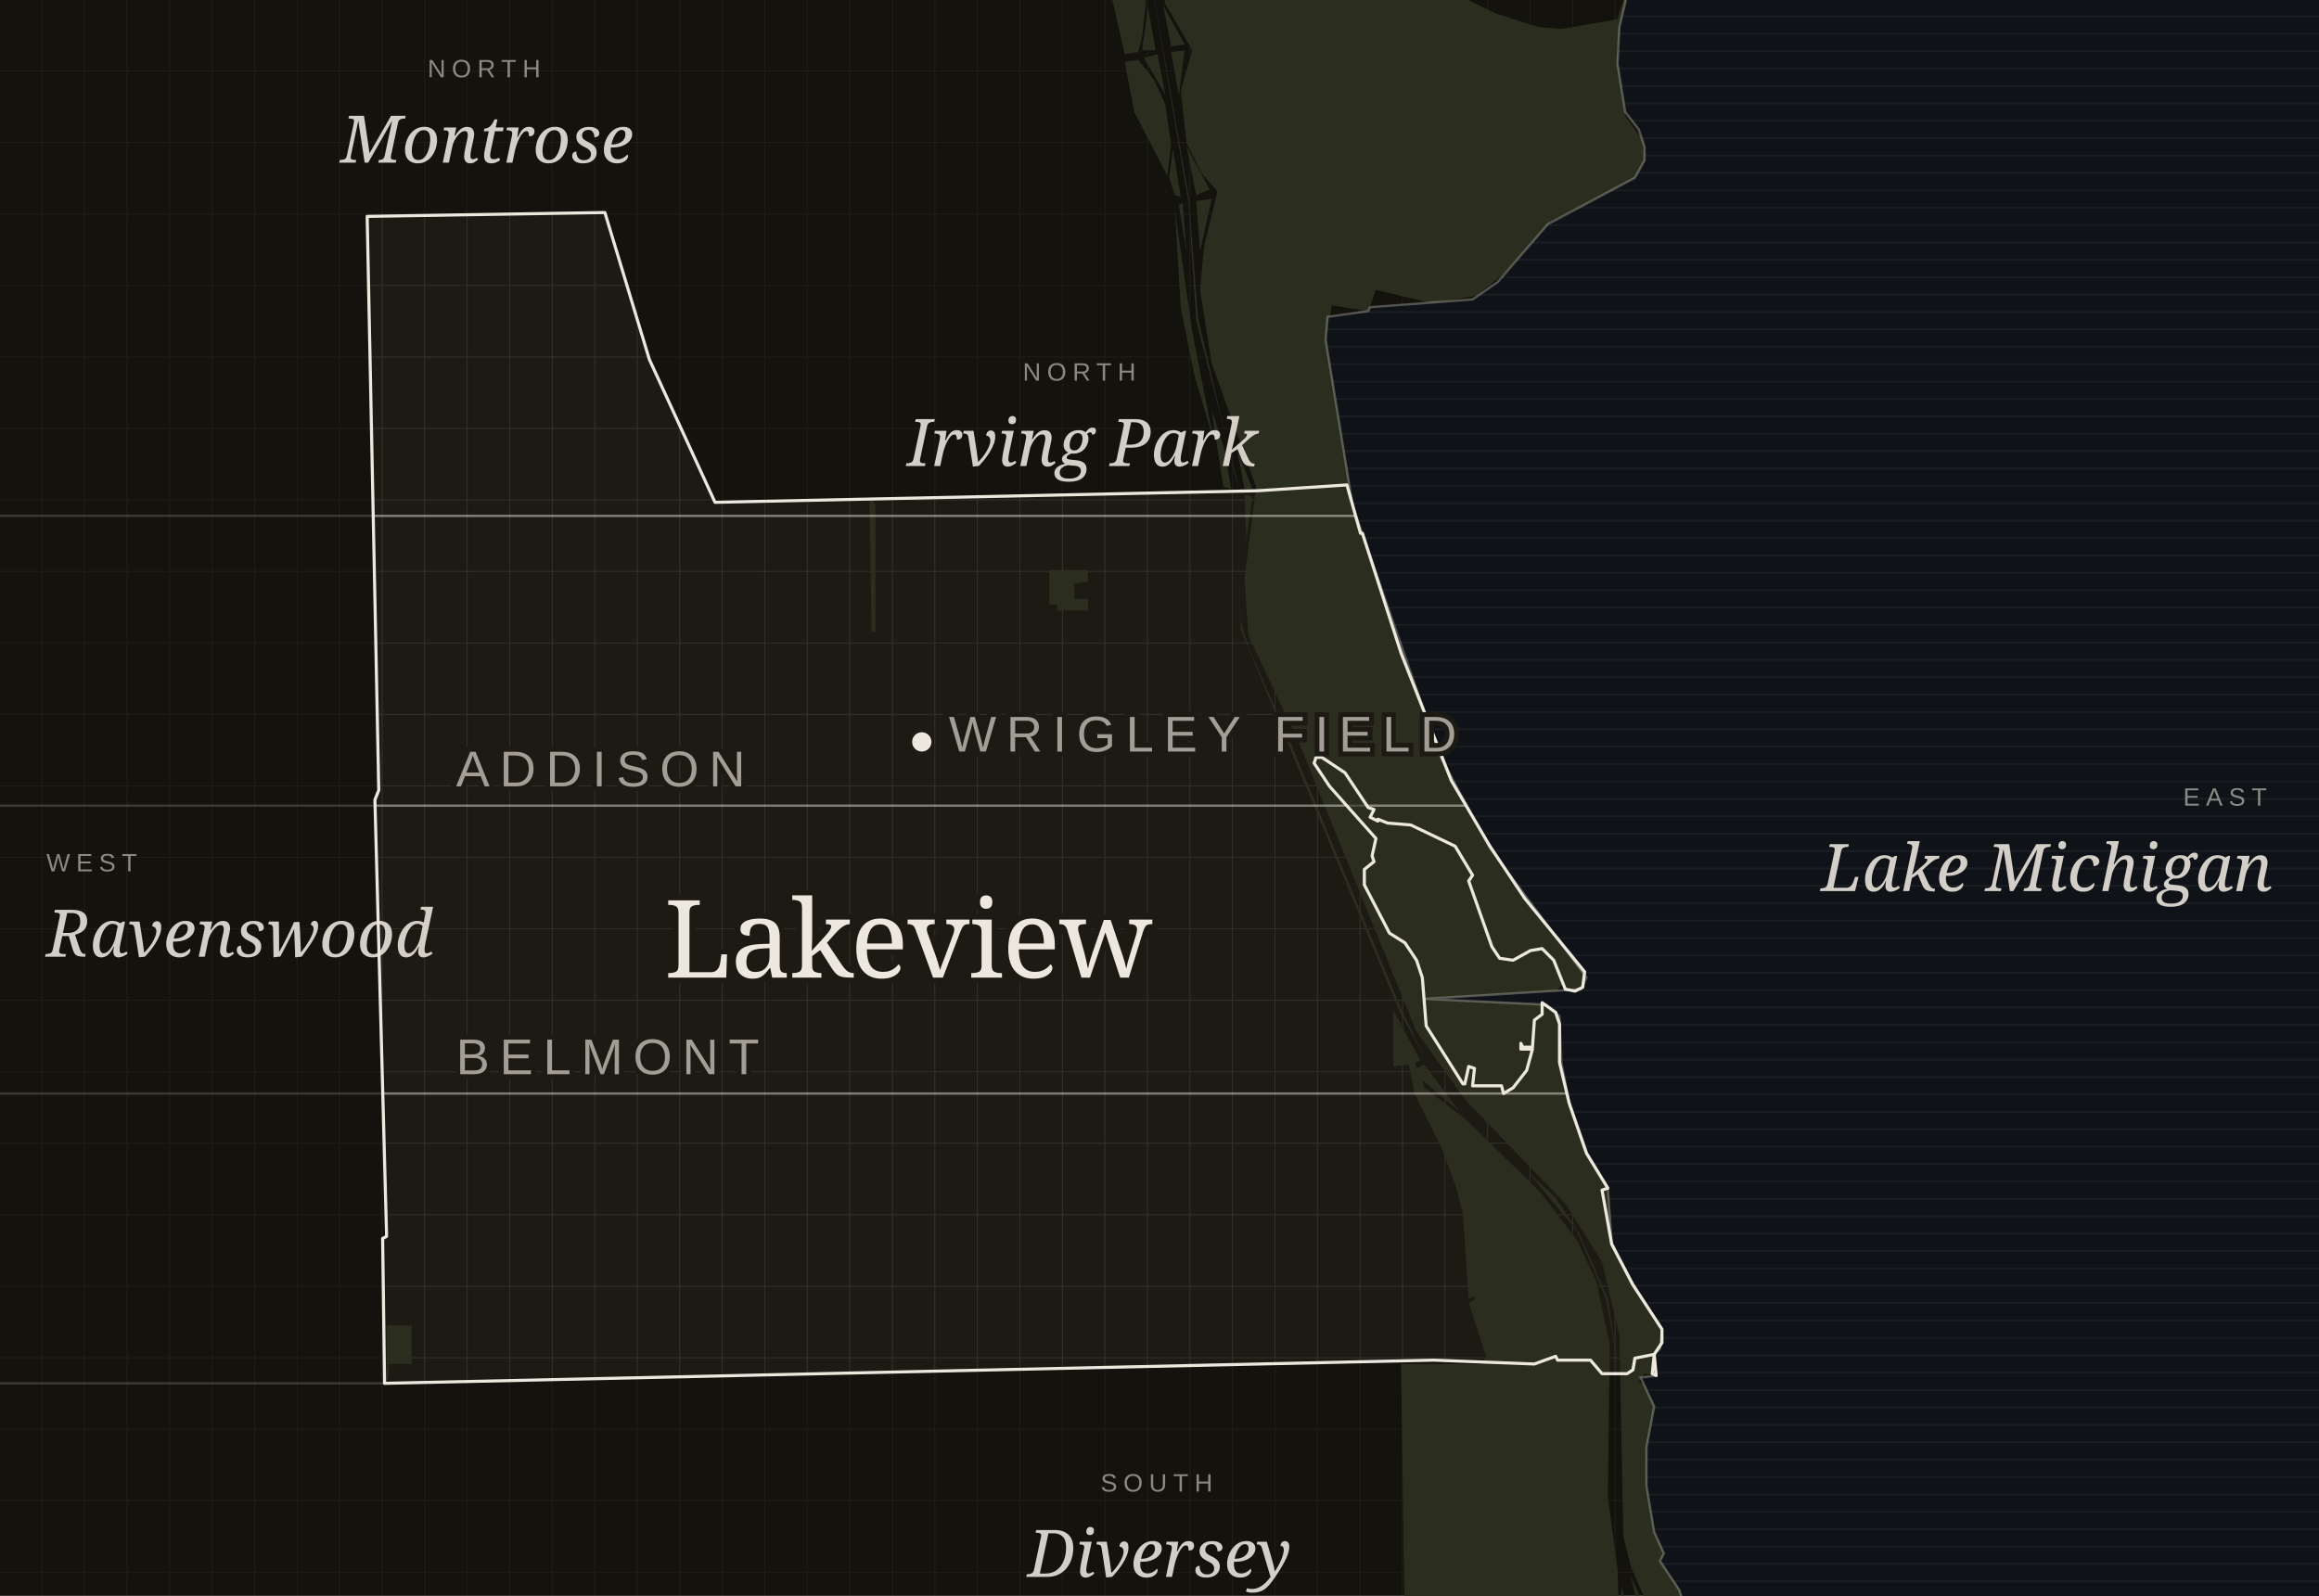
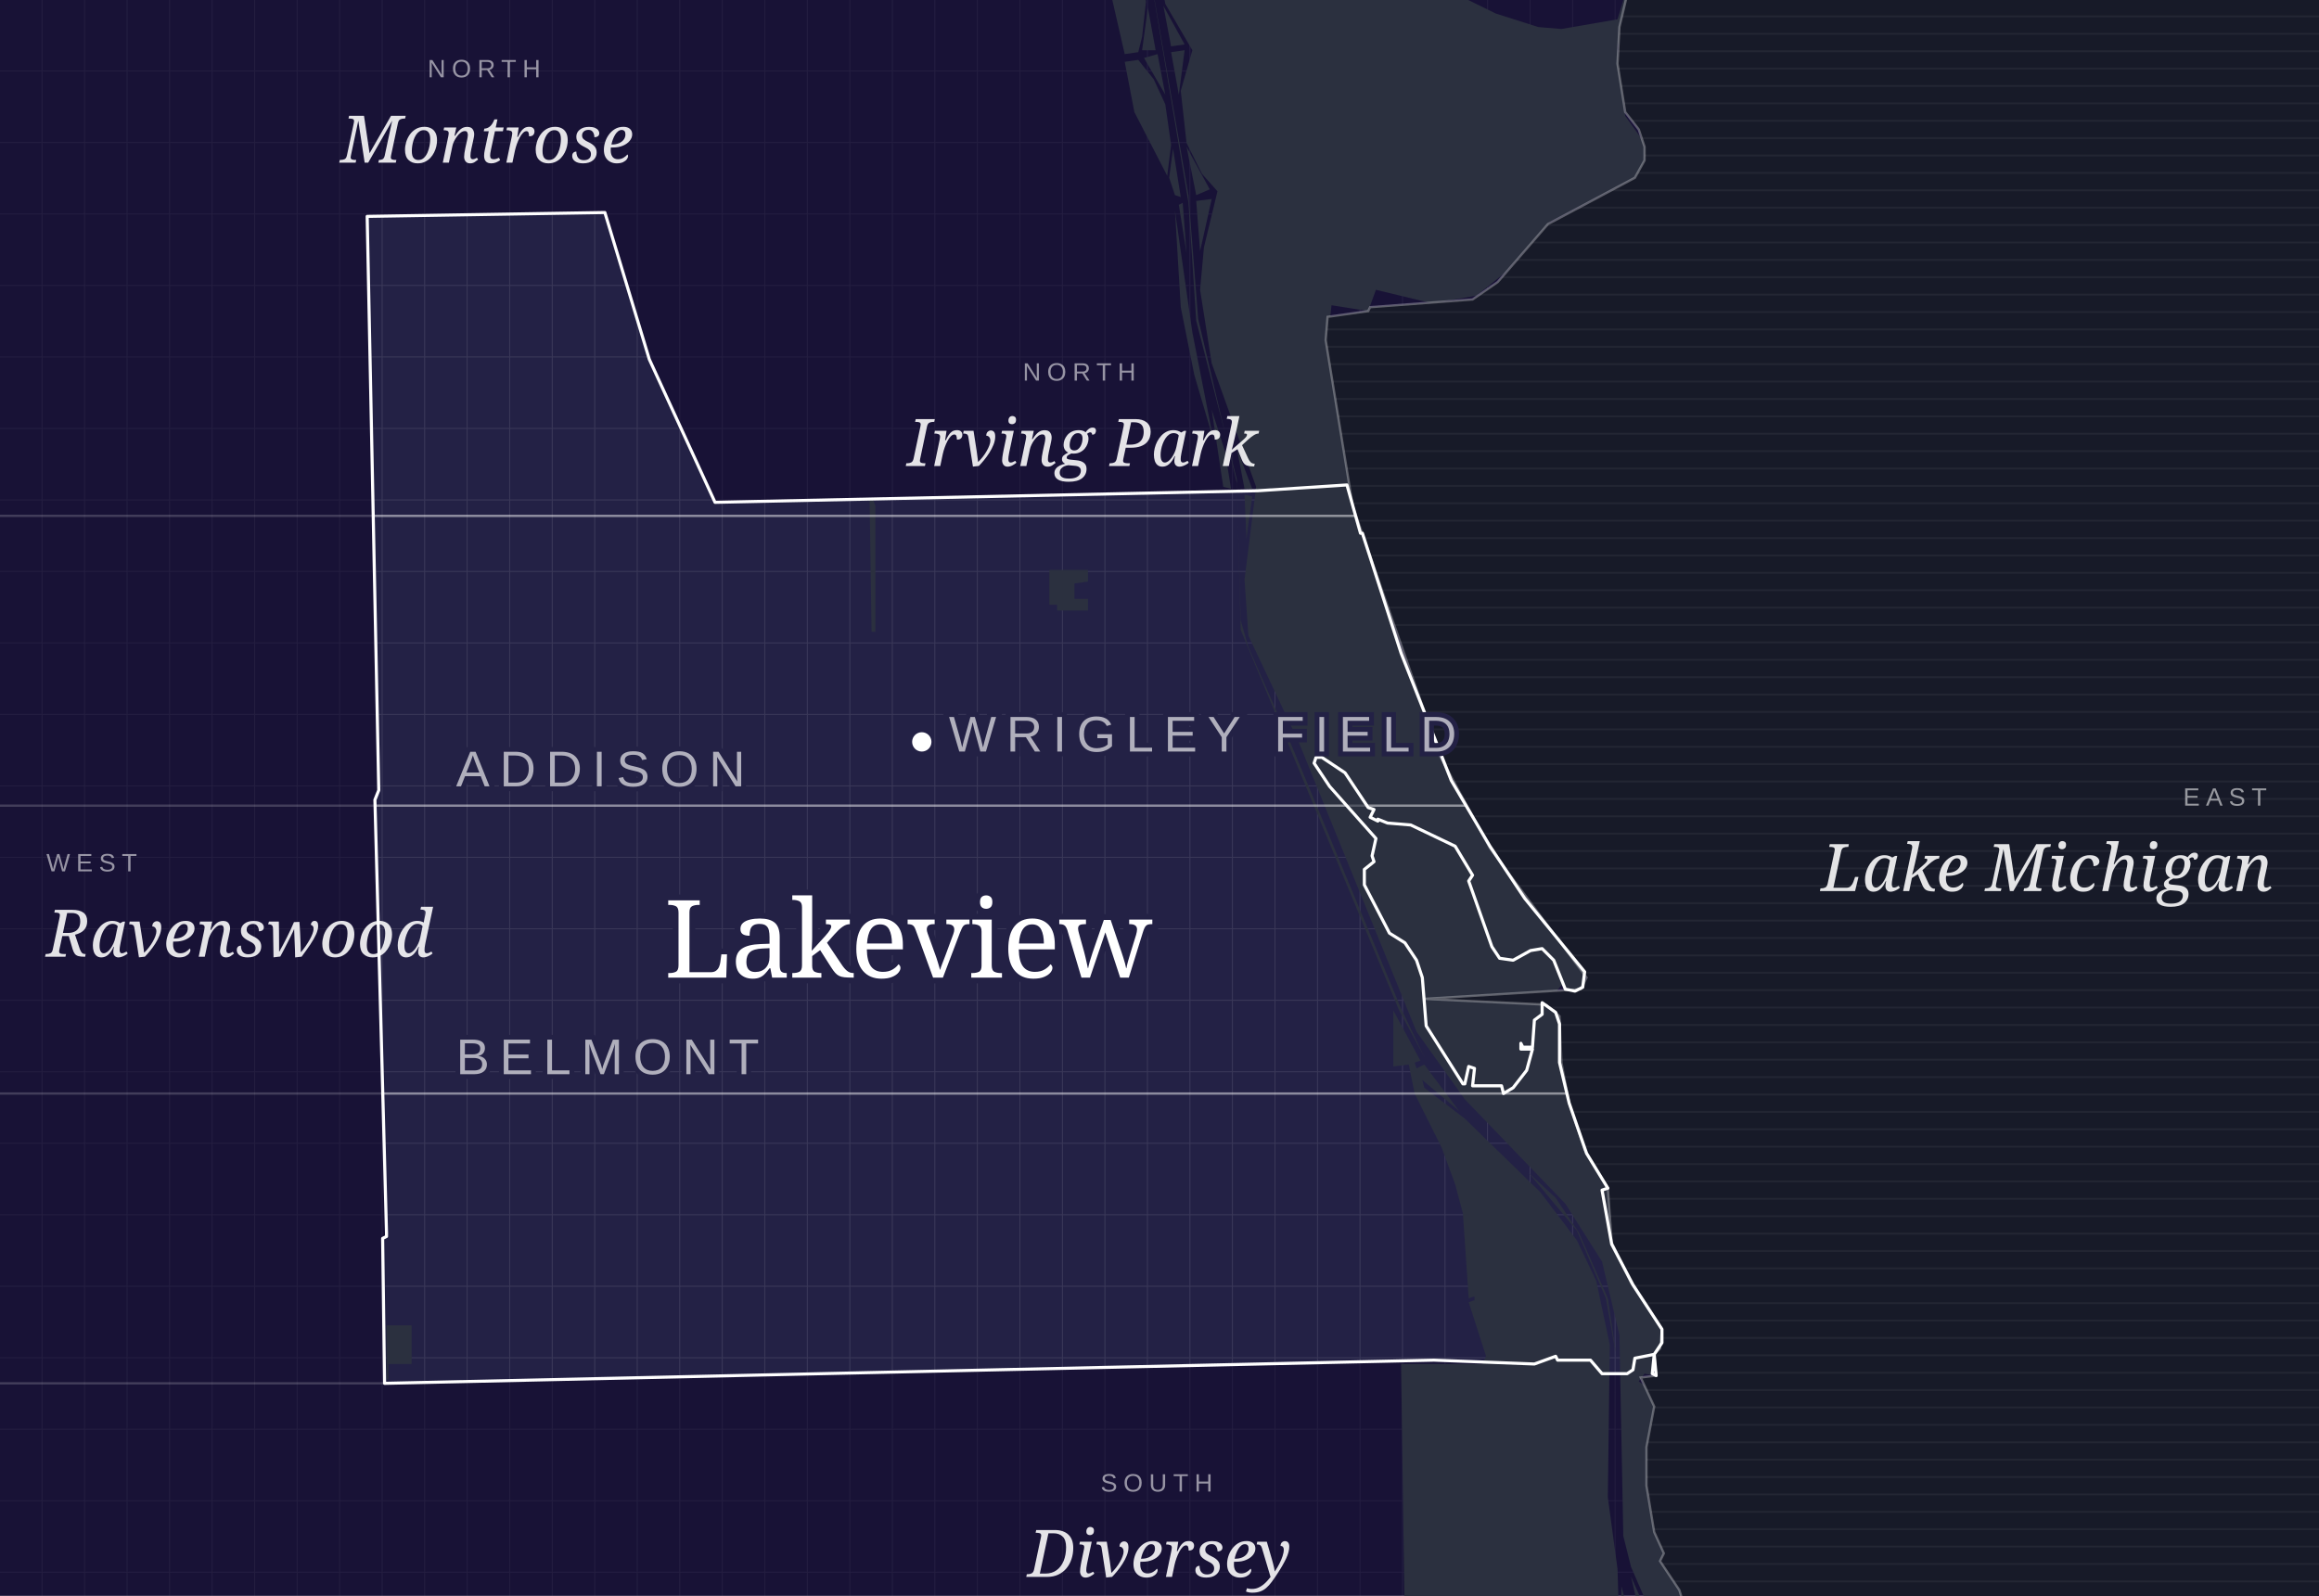
<svg xmlns="http://www.w3.org/2000/svg" viewBox="0 0 1200 826" role="img" aria-labelledby="np-map-title np-map-desc">
  <style>
    .np-map-grid {
      display: grid;
      grid-template-columns: minmax(0, 4fr) minmax(0, 8fr);
      gap: clamp(28px, 4vw, 64px);
      align-items: center;
    }

    .np-map-lede {
      font-family: Georgia, serif;
      font-size: clamp(20px, 2vw, 27px);
      line-height: 1.4; letter-spacing: -0.01em;
-       color: #EDE8DE; margin: 0 0 18px; max-width: 18ch;
+       color: #FFFFFF; margin: 0 0 18px; max-width: 18ch;
    }

    .np-map-note {
      font-family: Arial, sans-serif; font-size: 11px;
      letter-spacing: 0.14em; text-transform: uppercase;
-       color: rgba(237,232,222,0.55); margin: 0;
+       color: rgba(255,255,255,0.55); margin: 0;
    }

-     .np-map-land { fill: #14120D; }
+     .np-map-land { fill: #181236; }

-     .np-map-gridline { fill: none; stroke: rgba(237,232,222,0.05); stroke-width: 1; }
+     .np-map-gridline { fill: none; stroke: rgba(255,255,255,0.05); stroke-width: 1; }

-     .np-map-gridline--lp { stroke: rgba(237,232,222,0.1); }
+     .np-map-gridline--lp { stroke: rgba(255,255,255,0.1); }

-     .np-map-lp { fill: #1D1A14; }
+     .np-map-lp { fill: #232145; }

-     .np-map-park { fill: #2B2E1F; }
+     .np-map-park { fill: #2B303F; }

-     .np-map-street { fill: none; stroke: rgba(237,232,222,0.18); stroke-width: 1.2; }
+     .np-map-street { fill: none; stroke: rgba(255,255,255,0.18); stroke-width: 1.2; }

-     .np-map-street--lp { stroke: rgba(237,232,222,0.36); }
+     .np-map-street--lp { stroke: rgba(255,255,255,0.36); }

-     .np-map-lake { fill: #0F1317; }
+     .np-map-lake { fill: #171A28; }

-     .np-map-waterline { fill: none; stroke: rgba(237,232,222,0.05); stroke-width: 1; }
+     .np-map-waterline { fill: none; stroke: rgba(255,255,255,0.05); stroke-width: 1; }

-     .np-map-shore { fill: none; stroke: rgba(237,232,222,0.3); stroke-width: 1.2; }
+     .np-map-shore { fill: none; stroke: rgba(255,255,255,0.3); stroke-width: 1.2; }

-     .np-map-edge { fill: none; stroke: #EDE8DE; stroke-width: 1.6; stroke-linejoin: round; }
+     .np-map-edge { fill: none; stroke: #FFFFFF; stroke-width: 1.6; stroke-linejoin: round; }

    .np-map-name {
      font-family: Georgia, serif; font-size: 44px; letter-spacing: -0.01em;
-       fill: #EDE8DE; paint-order: stroke; stroke: #1D1A14; stroke-width: 6px;
+       fill: #FFFFFF; paint-order: stroke; stroke: #232145; stroke-width: 6px;
    }

    .np-map-k {
      font-family: Arial, sans-serif; font-size: 13px; font-weight: 500;
-       letter-spacing: 0.24em; fill: rgba(237,232,222,0.55);
+       letter-spacing: 0.24em; fill: rgba(255,255,255,0.55);
    }

-     .np-map-v { font-family: Georgia, serif; font-style: italic; font-size: 22px; letter-spacing: 0; fill: rgba(237,232,222,0.88); }
+     .np-map-v { font-family: Georgia, serif; font-style: italic; font-size: 22px; letter-spacing: 0; fill: rgba(255,255,255,0.88); }

-     .np-map-mark { fill: #EDE8DE; }
+     .np-map-mark { fill: #FFFFFF; }

    .np-map-ctx {
      font-family: Arial, sans-serif; font-size: 14px; font-weight: 500;
-       letter-spacing: 0.2em; fill: rgba(237,232,222,0.64);
-       paint-order: stroke; stroke: #1D1A14; stroke-width: 5px;
+       letter-spacing: 0.2em; fill: rgba(255,255,255,0.64);
+       paint-order: stroke; stroke: #232145; stroke-width: 5px;
    }

      .np-map-lede { max-width: 32ch; }
 .np-map-ctx { font-size: 26px; }

      .np-map-v { font-size: 34px; }

      .np-map-name { font-size: 56px; }

- .np-map-source { font: 13px/1.7 Arial, sans-serif; color: #c8c2b8; margin: 18px 0 0; max-width: 38ch; }
+ .np-map-source { font: 13px/1.7 Arial, sans-serif; color: #A9B0BF; margin: 18px 0 0; max-width: 38ch; }

- .np-map-key { display: flex; flex-wrap: wrap; gap: 12px 24px; margin: 16px 0 0; color: #c8c2b8; font: 11px/1.5 Arial, sans-serif; letter-spacing: .08em; text-transform: uppercase; }</style>
+ .np-map-key { display: flex; flex-wrap: wrap; gap: 12px 24px; margin: 16px 0 0; color: #A9B0BF; font: 11px/1.5 Arial, sans-serif; letter-spacing: .08em; text-transform: uppercase; }</style>
  <defs>
    <pattern id="np-map-grid" width="22" height="37" patternUnits="userSpaceOnUse">
      <path class="np-map-gridline" d="M22 0V37M0 37H22" />
    </pattern>
    <pattern id="np-map-grid-area" width="22" height="37" patternUnits="userSpaceOnUse">
      <path class="np-map-gridline np-map-gridline--lp" d="M22 0V37M0 37H22" />
    </pattern>
    <pattern id="np-map-water" width="12" height="9" patternUnits="userSpaceOnUse">
      <path class="np-map-waterline" d="M0 8.5H12" />
    </pattern>
    <clipPath id="np-map-area-clip">
      <path d="M697,251 L704,276 L705,276 L725,338 L751,404 L771,438 L789,465 L820,503 L819,511 L815,513 L810,512 L804,497 L798,491 L792,492 L783,497 L776,496 L772,490 L760,456 L762,453 L753,438 L730,427 L718,426 L713,424 L713,425 L709,423 L711,419 L708,418 L696,400 L684,392 L681,392 L680,395 L688,407 L712,434 L710,443 L711,446 L706,450 L706,458 L719,483 L727,488 L733,497 L736,506 L738,531 L757,561 L758,561 L760,552 L763,553 L762,562 L777,562 L778,566 L783,563 L790,554 L793,543 L787,543 L787,540 L788,542 L793,542 L794,528 L798,525 L798,519 L805,524 L807,530 L807,550 L812,571 L821,597 L832,615 L829,616 L834,644 L845,665 L860,688 L860,695 L856,701 L857,712 L855,711 L856,701 L846,703 L845,709 L842,711 L829,711 L823,704 L806,704 L805,702 L794,706 L742,704 L199,716 L198,641 L200,640 L200,638 L194,414 L196,409 L190,112 L313,110 L336,186 L370,260 L651,254 L697,251 Z" />
    </clipPath>
  </defs>
  <rect class="np-map-land" width="1200" height="826" />
  <rect width="1200" height="826" fill="url(#np-map-grid)" />
  <path class="np-map-lp" d="M697,251 L704,276 L705,276 L725,338 L751,404 L771,438 L789,465 L820,503 L819,511 L815,513 L810,512 L804,497 L798,491 L792,492 L783,497 L776,496 L772,490 L760,456 L762,453 L753,438 L730,427 L718,426 L713,424 L713,425 L709,423 L711,419 L708,418 L696,400 L684,392 L681,392 L680,395 L688,407 L712,434 L710,443 L711,446 L706,450 L706,458 L719,483 L727,488 L733,497 L736,506 L738,531 L757,561 L758,561 L760,552 L763,553 L762,562 L777,562 L778,566 L783,563 L790,554 L793,543 L787,543 L787,540 L788,542 L793,542 L794,528 L798,525 L798,519 L805,524 L807,530 L807,550 L812,571 L821,597 L832,615 L829,616 L834,644 L845,665 L860,688 L860,695 L856,701 L857,712 L855,711 L856,701 L846,703 L845,709 L842,711 L829,711 L823,704 L806,704 L805,702 L794,706 L742,704 L199,716 L198,641 L200,640 L200,638 L194,414 L196,409 L190,112 L313,110 L336,186 L370,260 L651,254 L697,251 Z" />
  <rect width="1200" height="826" fill="url(#np-map-grid-area)" clip-path="url(#np-map-area-clip)" />
  <path class="np-map-park" d="M856,845 L850,845 L856,845 Z" />
  <path class="np-map-park" d="M839,821 L845,844 L839,845 L839,821 Z" />
  <path class="np-map-park" d="M850,842 L844,816 L855,841 L850,842 Z" />
  <path class="np-map-park" d="M835,766 L836,700 L831,672 L816,637 L791,607 L805,620 L817,638 L832,672 L836,699 L835,766 Z" />
  <path class="np-map-park" d="M727,846 L725,706 L767,706 L769,702 L760,674 L763,673 L763,671 L760,672 L757,628 L753,613 L746,594 L732,566 L729,551 L721,552 L721,523 L735,549 L732,550 L733,553 L737,551 L755,575 L736,559 L737,563 L758,579 L797,617 L816,642 L826,663 L833,696 L832,775 L837,812 L838,844 L836,846 L727,846 Z" />
  <path class="np-map-park" d="M646,271 L645,279 L644,256 L648,257 L646,271 Z" />
  <path class="np-map-park" d="M640,232 L648,253 L644,253 L640,232 Z" />
  <path class="np-map-park" d="M637,253 L633,252 L627,212 L634,234 L637,253 Z" />
  <path class="np-map-park" d="M628,228 L618,194 L611,159 L608,109 L617,172 L628,228 Z" />
  <path class="np-map-park" d="M612,105 L614,131 L610,106 L612,105 Z" />
  <path class="np-map-park" d="M627,103 L621,130 L619,104 L627,103 Z" />
  <path class="np-map-park" d="M607,77 L611,102 L608,101 L605,92 L607,77 Z" />
  <path class="np-map-park" d="M619,101 L614,76 L626,98 L619,101 Z" />
  <path class="np-map-park" d="M589,31 L597,41 L603,54 L606,75 L604,91 L587,58 L582,32 L589,31 Z" />
  <path class="np-map-park" d="M599,28 L603,49 L592,30 L599,28 Z" />
  <path class="np-map-park" d="M613,26 L610,49 L606,27 L613,26 Z" />
  <path class="np-map-park" d="M598,26 L591,26 L594,4 L598,26 Z" />
  <path class="np-map-park" d="M606,24 L602,3 L613,23 L606,24 Z" />
  <path class="np-map-park" d="M591,-17 L592,-12 L591,-17 Z" />
  <path class="np-map-park" d="M591,-17 L593,1 L591,19 L589,27 L582,28 L571,-20 L590,-20 L591,-17 Z" />
  <path class="np-map-park" d="M668,385 L725,522 L737,547 L724,523 L642,326 L640,248 L619,166 L615,105 L594,-20 L615,101 L620,165 L640,250 L642,321 L646,335 L668,385 Z" />
  <path class="np-map-park" d="M858,846 L857,841 L844,811 L840,795 L838,691 L829,653 L810,623 L758,569 L733,534 L672,384 L646,329 L644,300 L650,252 L627,188 L621,150 L623,128 L630,99 L622,90 L614,74 L611,47 L617,26 L603,2 L599,-20 L719,-20 L774,7 L796,14 L808,15 L837,10 L844,-13 L849,-20 L841,2 L837,25 L841,60 L851,74 L851,84 L846,92 L802,115 L779,141 L764,153 L741,157 L712,150 L708,161 L689,158 L687,177 L700,256 L715,307 L745,392 L771,439 L820,504 L818,512 L813,513 L808,510 L800,519 L800,521 L807,526 L808,548 L819,593 L832,616 L837,636 L845,657 L864,690 L864,699 L856,706 L856,712 L851,711 L848,715 L854,719 L857,727 L852,756 L853,776 L859,798 L875,827 L882,846 L858,846 Z" />
  <path class="np-map-park" d="M563,310 L563,316 L547,316 L547,313 L543,313 L543,295 L563,295 L563,301 L556,302 L556,310 L563,310 Z" />
  <path class="np-map-park" d="M453,327 L451,327 L450,259 L452,259 L453,262 L453,327 Z" />
  <path class="np-map-park" d="M201,714 L200,714 L200,686 L213,686 L213,706 L201,706 L201,714 Z" />
  <path class="np-map-street" d="M0,566H811 M0,417H759 M0,267H702 M0,716H200" />
  <path class="np-map-street np-map-street--lp" clip-path="url(#np-map-area-clip)" d="M0,566H811 M0,417H759 M0,267H702" />
  <path class="np-map-lake" d="M843,-7 L838,14 L837,33 L841,58 L848,67 L851,76 L851,83 L846,92 L801,116 L775,146 L762,155 L709,159 L708,161 L687,164 L686,176 L700,262 L745,391 L771,439 L821,506 L818,512 L737,517 L800,520 L807,526 L808,550 L812,571 L820,595 L832,615 L834,643 L844,664 L860,688 L859,698 L856,701 L857,712 L849,713 L856,728 L852,749 L852,769 L856,793 L861,804 L859,808 L869,823 L873,836 L1200,836 L1200,-10 Z" />
  <path d="M843,-7 L838,14 L837,33 L841,58 L848,67 L851,76 L851,83 L846,92 L801,116 L775,146 L762,155 L709,159 L708,161 L687,164 L686,176 L700,262 L745,391 L771,439 L821,506 L818,512 L737,517 L800,520 L807,526 L808,550 L812,571 L820,595 L832,615 L834,643 L844,664 L860,688 L859,698 L856,701 L857,712 L849,713 L856,728 L852,749 L852,769 L856,793 L861,804 L859,808 L869,823 L873,836 L1200,836 L1200,-10 Z" fill="url(#np-map-water)" />
  <path class="np-map-shore" d="M843,-7 L838,14 L837,33 L841,58 L848,67 L851,76 L851,83 L846,92 L801,116 L775,146 L762,155 L709,159 L708,161 L687,164 L686,176 L700,262 L745,391 L771,439 L821,506 L818,512 L737,517 L800,520 L807,526 L808,550 L812,571 L820,595 L832,615 L834,643 L844,664 L860,688 L859,698 L856,701 L857,712 L849,713 L856,728 L852,749 L852,769 L856,793 L861,804 L859,808 L869,823 L873,836" />
  <path class="np-map-edge" d="M697,251 L704,276 L705,276 L725,338 L751,404 L771,438 L789,465 L820,503 L819,511 L815,513 L810,512 L804,497 L798,491 L792,492 L783,497 L776,496 L772,490 L760,456 L762,453 L753,438 L730,427 L718,426 L713,424 L713,425 L709,423 L711,419 L708,418 L696,400 L684,392 L681,392 L680,395 L688,407 L712,434 L710,443 L711,446 L706,450 L706,458 L719,483 L727,488 L733,497 L736,506 L738,531 L757,561 L758,561 L760,552 L763,553 L762,562 L777,562 L778,566 L783,563 L790,554 L793,543 L787,543 L787,540 L788,542 L793,542 L794,528 L798,525 L798,519 L805,524 L807,530 L807,550 L812,571 L821,597 L832,615 L829,616 L834,644 L845,665 L860,688 L860,695 L856,701 L857,712 L855,711 L856,701 L846,703 L845,709 L842,711 L829,711 L823,704 L806,704 L805,702 L794,706 L742,704 L199,716 L198,641 L200,640 L200,638 L194,414 L196,409 L190,112 L313,110 L336,186 L370,260 L651,254 L697,251 Z" />
  <text class="np-map-name" x="470" y="506" text-anchor="middle">Lakeview</text>
  <text class="np-map-ctx" x="236" y="556">BELMONT</text>
  <text class="np-map-ctx" x="236" y="407">ADDISON</text>
  <circle class="np-map-mark" cx="477" cy="384" r="5" />
  <text class="np-map-ctx" x="491" y="389">WRIGLEY FIELD</text>
  <text x="252" y="40" text-anchor="middle">
    <tspan class="np-map-k">NORTH</tspan>
    <tspan class="np-map-v" x="252" dy="1.3em">Montrose</tspan>
  </text>
  <text x="560" y="197" text-anchor="middle">
    <tspan class="np-map-k">NORTH</tspan>
    <tspan class="np-map-v" x="560" dy="1.3em">Irving Park</tspan>
  </text>
  <text x="600" y="772" text-anchor="middle">
    <tspan class="np-map-k">SOUTH</tspan>
    <tspan class="np-map-v" x="600" dy="1.3em">Diversey</tspan>
  </text>
  <text x="24" y="451">
    <tspan class="np-map-k">WEST</tspan>
    <tspan class="np-map-v" x="24" dy="1.3em">Ravenswood</tspan>
  </text>
  <text x="1176" y="417" text-anchor="end">
    <tspan class="np-map-k">EAST</tspan>
    <tspan class="np-map-v" x="1176" dy="1.3em">Lake Michigan</tspan>
  </text>
</svg>
